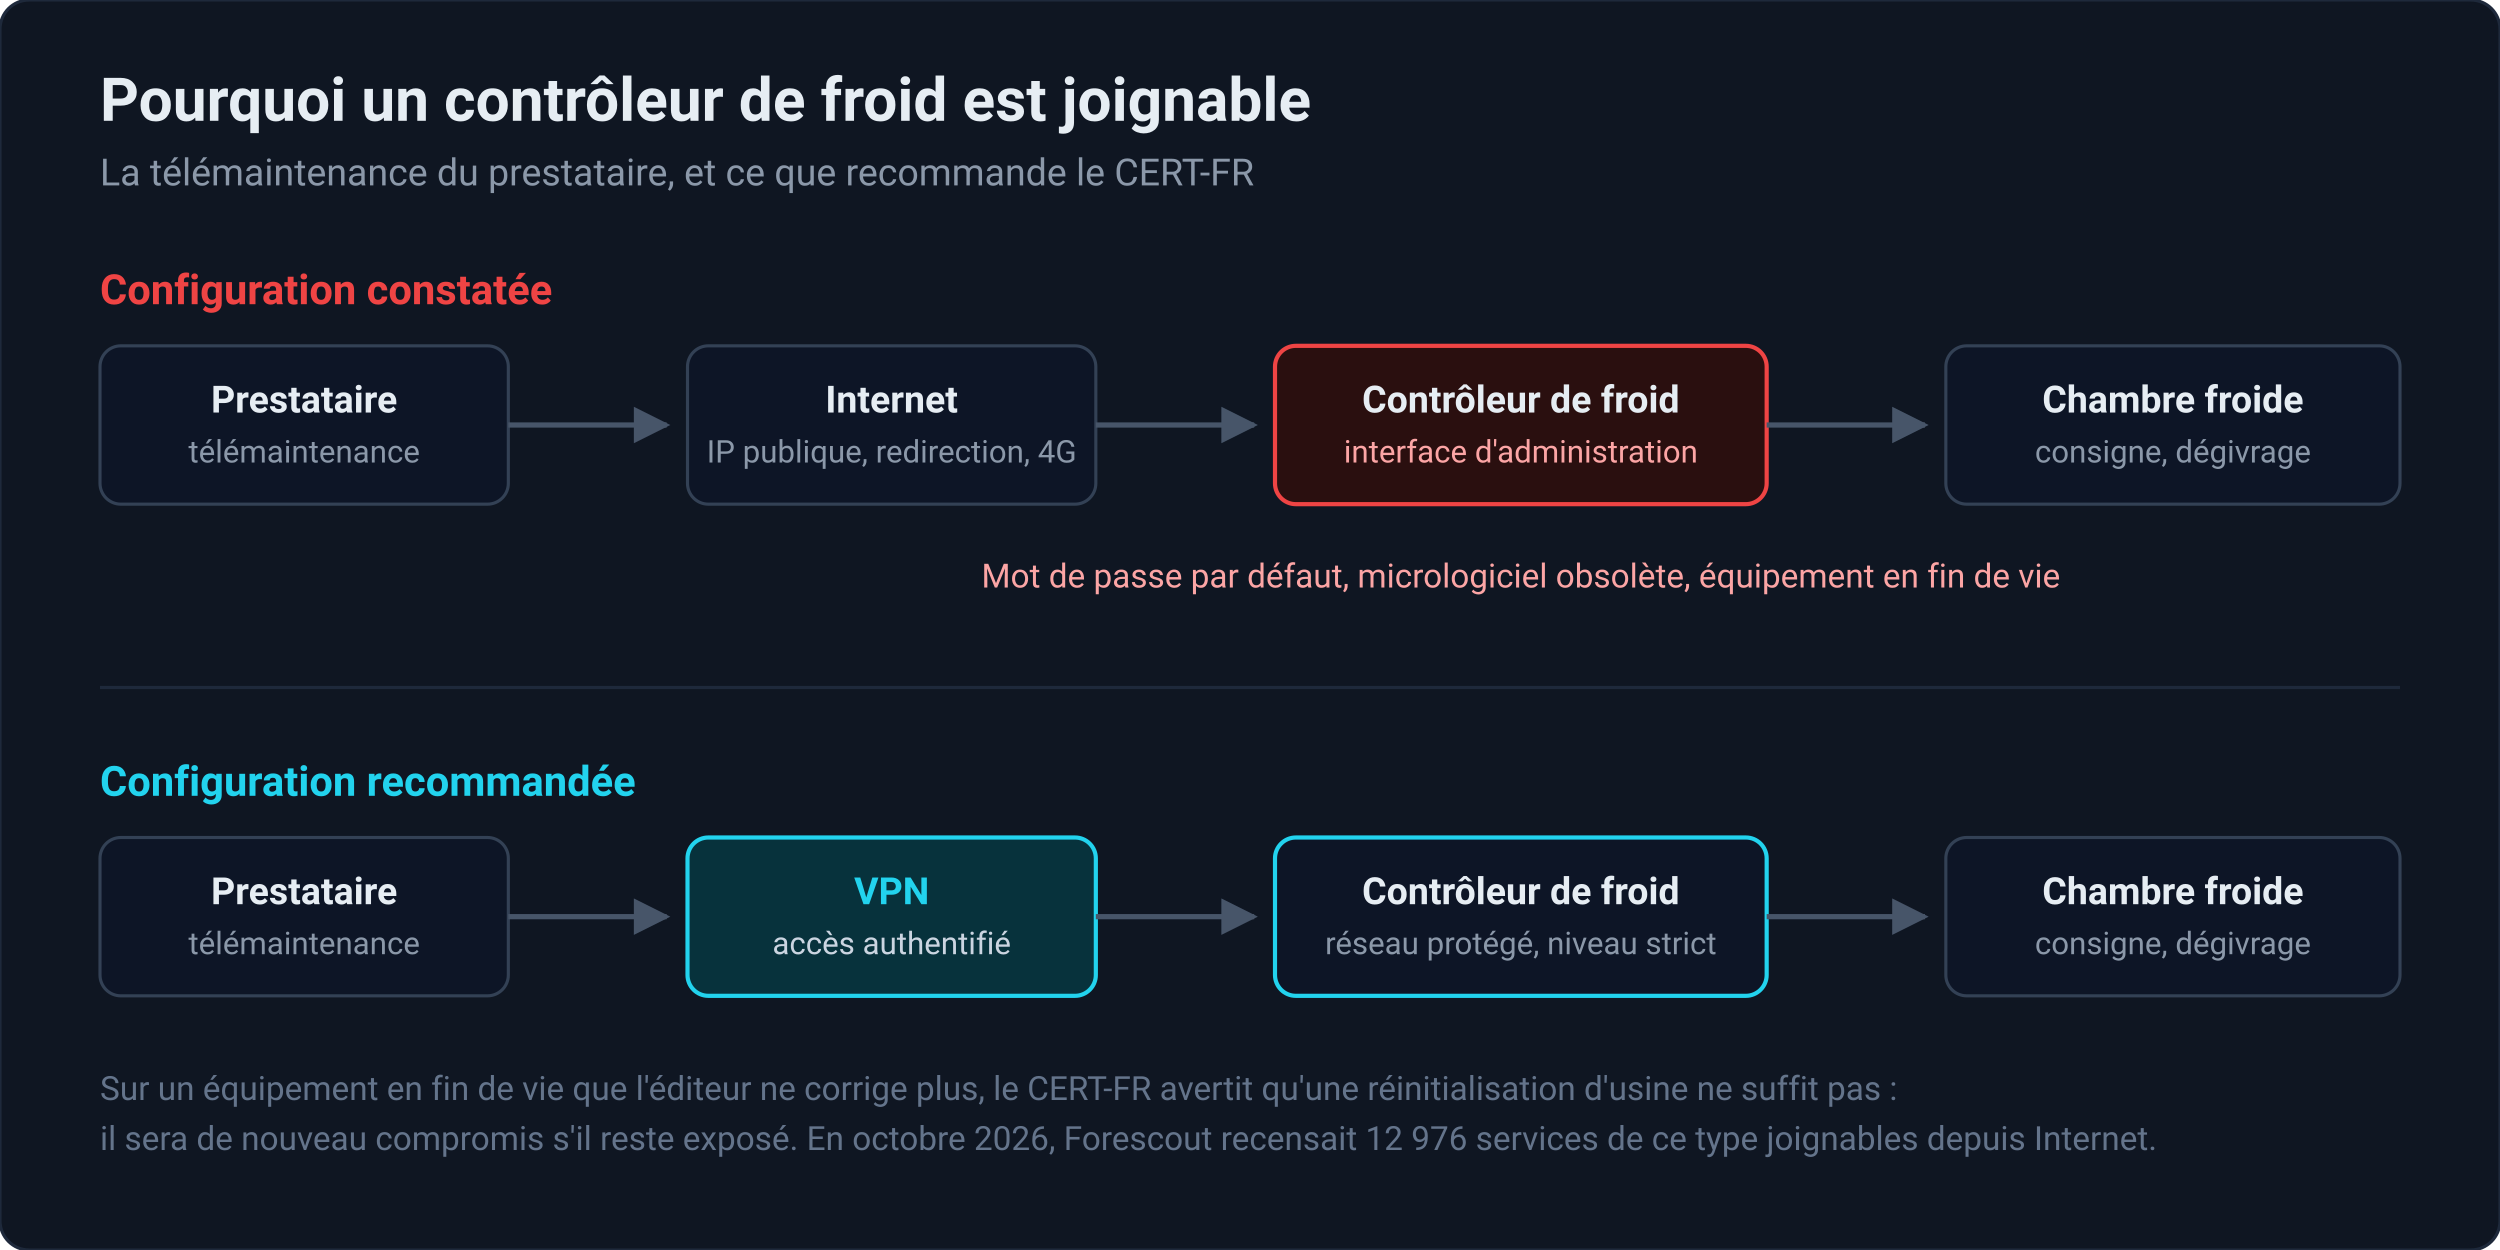
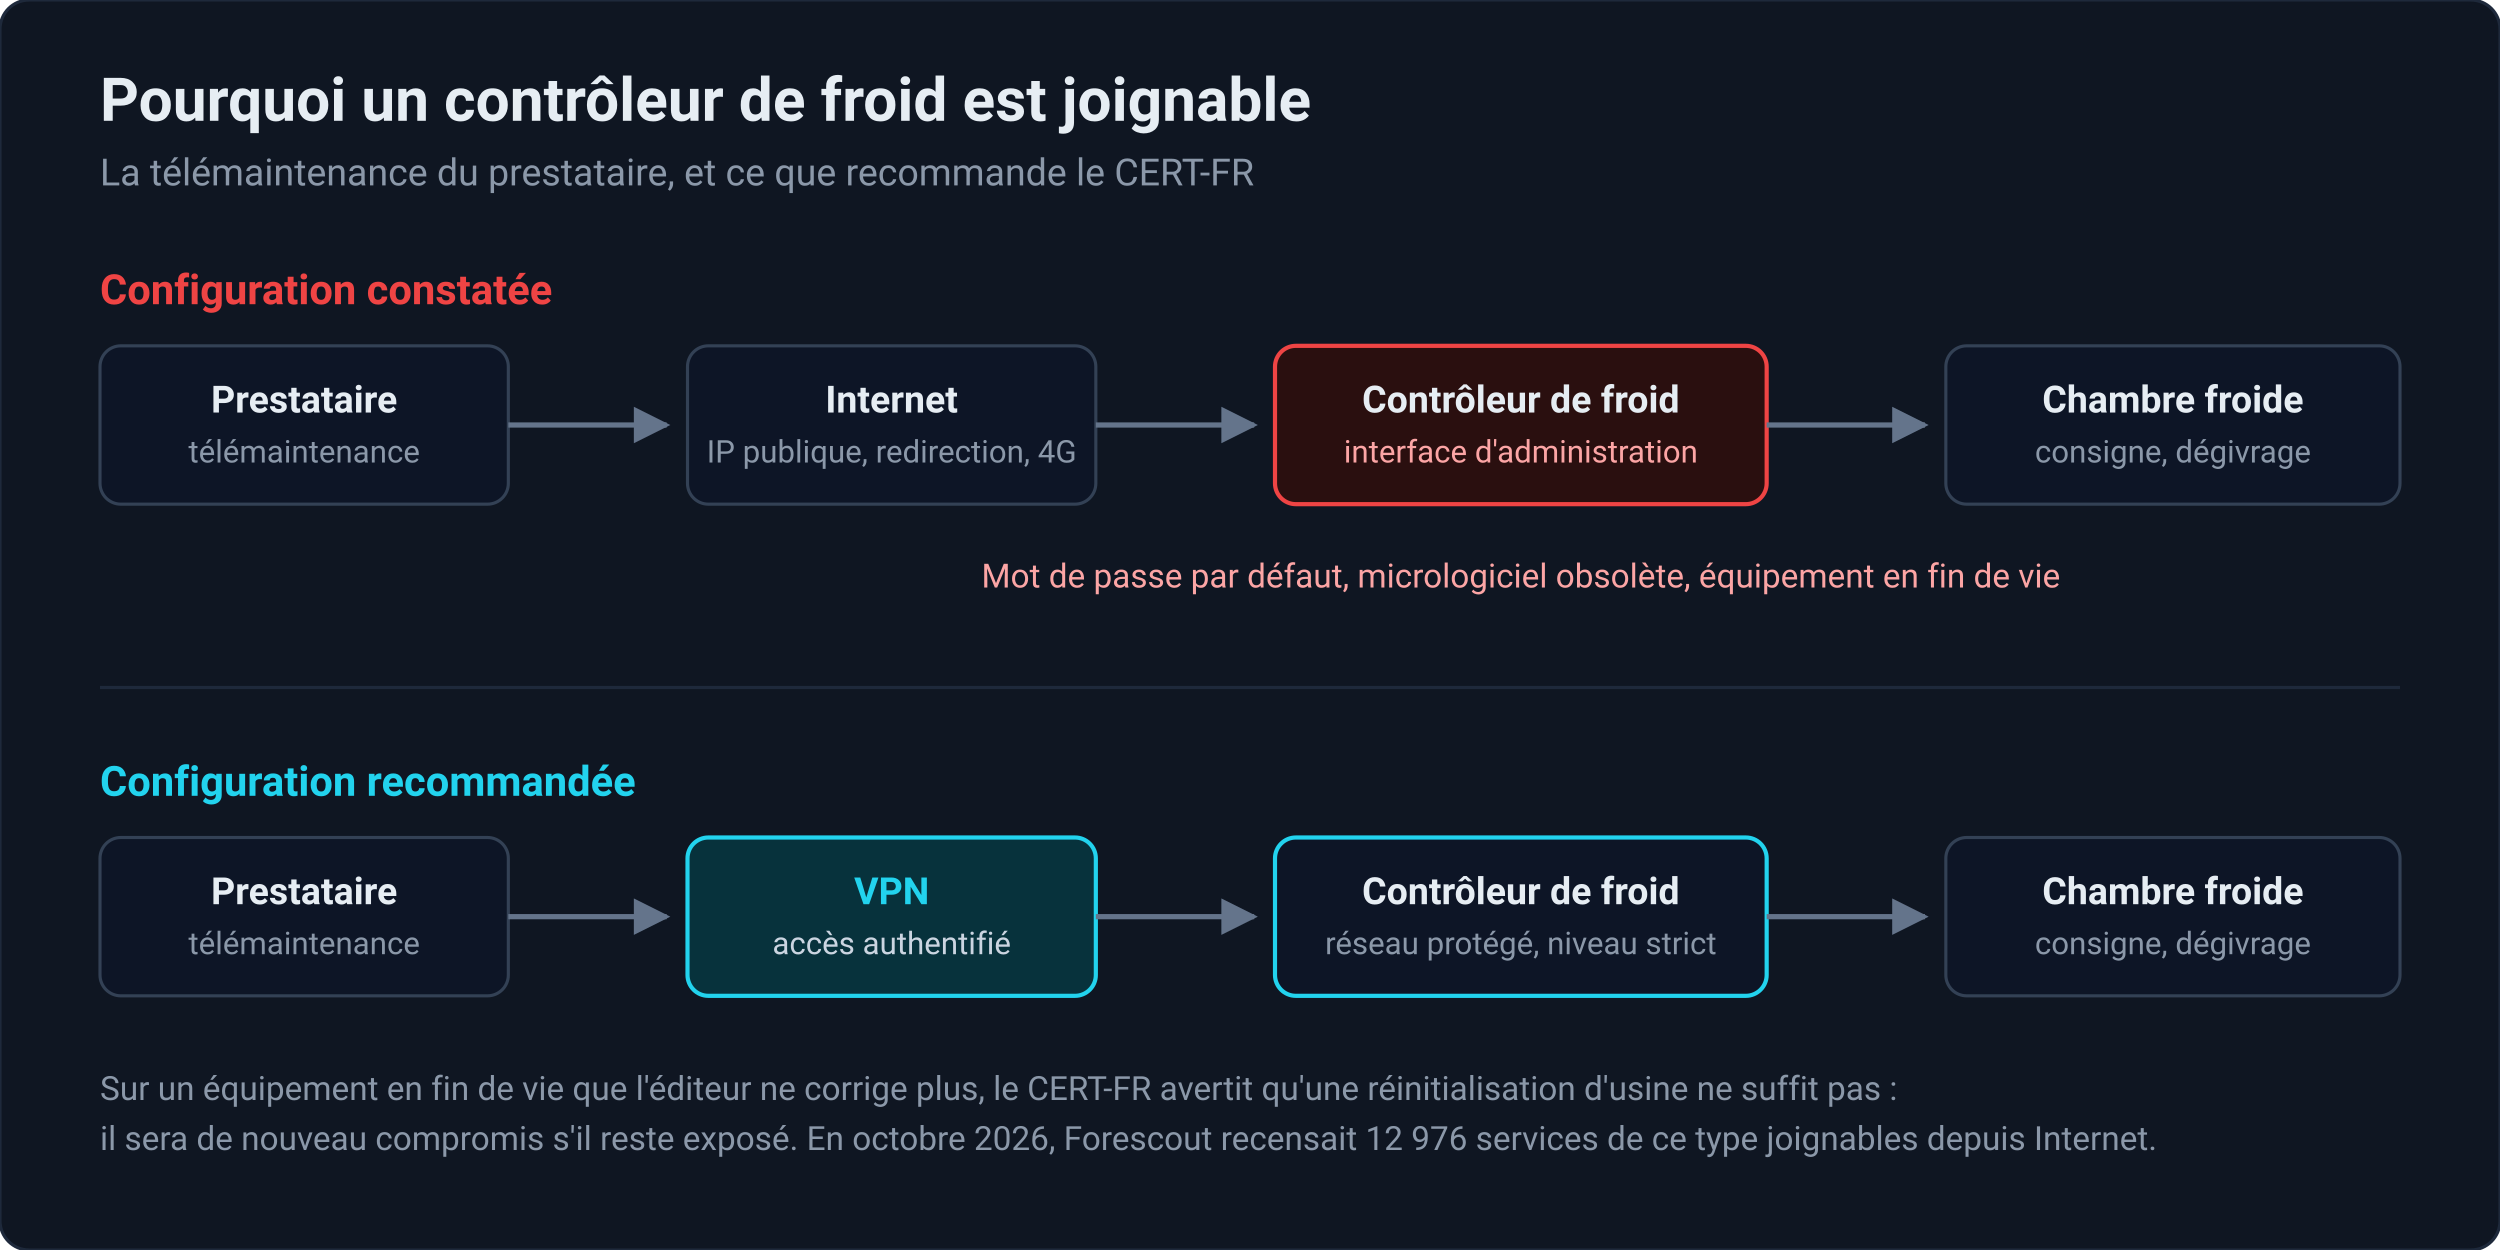
<svg xmlns="http://www.w3.org/2000/svg" width="1200" height="600" viewBox="0 0 1200 600" role="img" aria-labelledby="tf2">
  <rect width="1200" height="600" rx="14" fill="#0f1622" stroke="#1e293b" stroke-width="1.5" />
  <defs>
    <marker id="af" viewBox="0 0 10 10" refX="9" refY="5" markerWidth="7" markerHeight="7" orient="auto-start-reverse">
-       <path d="M 0 0 L 10 5 L 0 10 z" fill="#475569" />
+       <path d="M 0 0 L 10 5 L 0 10 z" fill="#64748b" />
    </marker>
    <marker id="ar" viewBox="0 0 10 10" refX="9" refY="5" markerWidth="7" markerHeight="7" orient="auto-start-reverse">
      <path d="M 0 0 L 10 5 L 0 10 z" fill="#ef4444" />
    </marker>
  </defs>
  <g font-family="system-ui, -apple-system, 'Segoe UI', Roboto, sans-serif">
    <text x="48" y="58" font-size="29" font-weight="600" fill="#e6edf3">Pourquoi un contrôleur de froid est joignable</text>
    <text x="48" y="89" font-size="18" fill="#8b98a9">La télémaintenance du prestataire, et ce que recommande le CERT-FR</text>
    <text x="48" y="146" font-size="20" font-weight="700" fill="#ef4444">Configuration constatée</text>
    <rect x="48" y="166" width="196" height="76" rx="10" fill="#0d1526" stroke="#334155" stroke-width="1.5" />
    <text x="146" y="198" font-size="18" font-weight="600" fill="#e6edf3" text-anchor="middle">Prestataire</text>
    <text x="146" y="222" font-size="15" fill="#8b98a9" text-anchor="middle">télémaintenance</text>
    <rect x="330" y="166" width="196" height="76" rx="10" fill="#0d1526" stroke="#334155" stroke-width="1.5" />
    <text x="428" y="198" font-size="18" font-weight="600" fill="#e6edf3" text-anchor="middle">Internet</text>
    <text x="428" y="222" font-size="15" fill="#8b98a9" text-anchor="middle">IP publique, redirection, 4G</text>
    <rect x="612" y="166" width="236" height="76" rx="10" fill="#2a0f0f" stroke="#ef4444" stroke-width="2" />
    <text x="730" y="198" font-size="18" font-weight="600" fill="#e6edf3" text-anchor="middle">Contrôleur de froid</text>
    <text x="730" y="222" font-size="15" fill="#fca5a5" text-anchor="middle">interface d'administration</text>
    <rect x="934" y="166" width="218" height="76" rx="10" fill="#0d1526" stroke="#334155" stroke-width="1.5" />
    <text x="1043" y="198" font-size="18" font-weight="600" fill="#e6edf3" text-anchor="middle">Chambre froide</text>
    <text x="1043" y="222" font-size="15" fill="#8b98a9" text-anchor="middle">consigne, dégivrage</text>
-     <g stroke="#475569" stroke-width="2.5" fill="none" marker-end="url(#af)">
+     <g stroke="#64748b" stroke-width="2.5" fill="none" marker-end="url(#af)">
      <path d="M 244 204 L 320 204" />
      <path d="M 526 204 L 602 204" />
      <path d="M 848 204 L 924 204" />
    </g>
    <text x="730" y="282" font-size="16" fill="#fca5a5" text-anchor="middle">Mot de passe par défaut, micrologiciel obsolète, équipement en fin de vie</text>
    <line x1="48" y1="330" x2="1152" y2="330" stroke="#1e293b" stroke-width="1.5" />
    <text x="48" y="382" font-size="20" font-weight="700" fill="#22d3ee">Configuration recommandée</text>
    <rect x="48" y="402" width="196" height="76" rx="10" fill="#0d1526" stroke="#334155" stroke-width="1.5" />
    <text x="146" y="434" font-size="18" font-weight="600" fill="#e6edf3" text-anchor="middle">Prestataire</text>
    <text x="146" y="458" font-size="15" fill="#8b98a9" text-anchor="middle">télémaintenance</text>
    <rect x="330" y="402" width="196" height="76" rx="10" fill="#07323c" stroke="#22d3ee" stroke-width="2" />
    <text x="428" y="434" font-size="18" font-weight="600" fill="#22d3ee" text-anchor="middle">VPN</text>
    <text x="428" y="458" font-size="15" fill="#cbd5e1" text-anchor="middle">accès authentifié</text>
    <rect x="612" y="402" width="236" height="76" rx="10" fill="#0d1526" stroke="#22d3ee" stroke-width="2" />
    <text x="730" y="434" font-size="18" font-weight="600" fill="#e6edf3" text-anchor="middle">Contrôleur de froid</text>
    <text x="730" y="458" font-size="15" fill="#8b98a9" text-anchor="middle">réseau protégé, niveau strict</text>
    <rect x="934" y="402" width="218" height="76" rx="10" fill="#0d1526" stroke="#334155" stroke-width="1.5" />
    <text x="1043" y="434" font-size="18" font-weight="600" fill="#e6edf3" text-anchor="middle">Chambre froide</text>
    <text x="1043" y="458" font-size="15" fill="#8b98a9" text-anchor="middle">consigne, dégivrage</text>
-     <g stroke="#475569" stroke-width="2.5" fill="none" marker-end="url(#af)">
+     <g stroke="#64748b" stroke-width="2.5" fill="none" marker-end="url(#af)">
      <path d="M 244 440 L 320 440" />
      <path d="M 526 440 L 602 440" />
      <path d="M 848 440 L 924 440" />
    </g>
-     <text x="48" y="528" font-size="16" fill="#64748b">Sur un équipement en fin de vie que l'éditeur ne corrige plus, le CERT-FR avertit qu'une réinitialisation d'usine ne suffit pas :</text>
-     <text x="48" y="552" font-size="16" fill="#64748b">il sera de nouveau compromis s'il reste exposé. En octobre 2026, Forescout recensait 12 976 services de ce type joignables depuis Internet.</text>
+     <text x="48" y="528" font-size="16" fill="#8b98a9">Sur un équipement en fin de vie que l'éditeur ne corrige plus, le CERT-FR avertit qu'une réinitialisation d'usine ne suffit pas :</text>
+     <text x="48" y="552" font-size="16" fill="#8b98a9">il sera de nouveau compromis s'il reste exposé. En octobre 2026, Forescout recensait 12 976 services de ce type joignables depuis Internet.</text>
  </g>
</svg>
